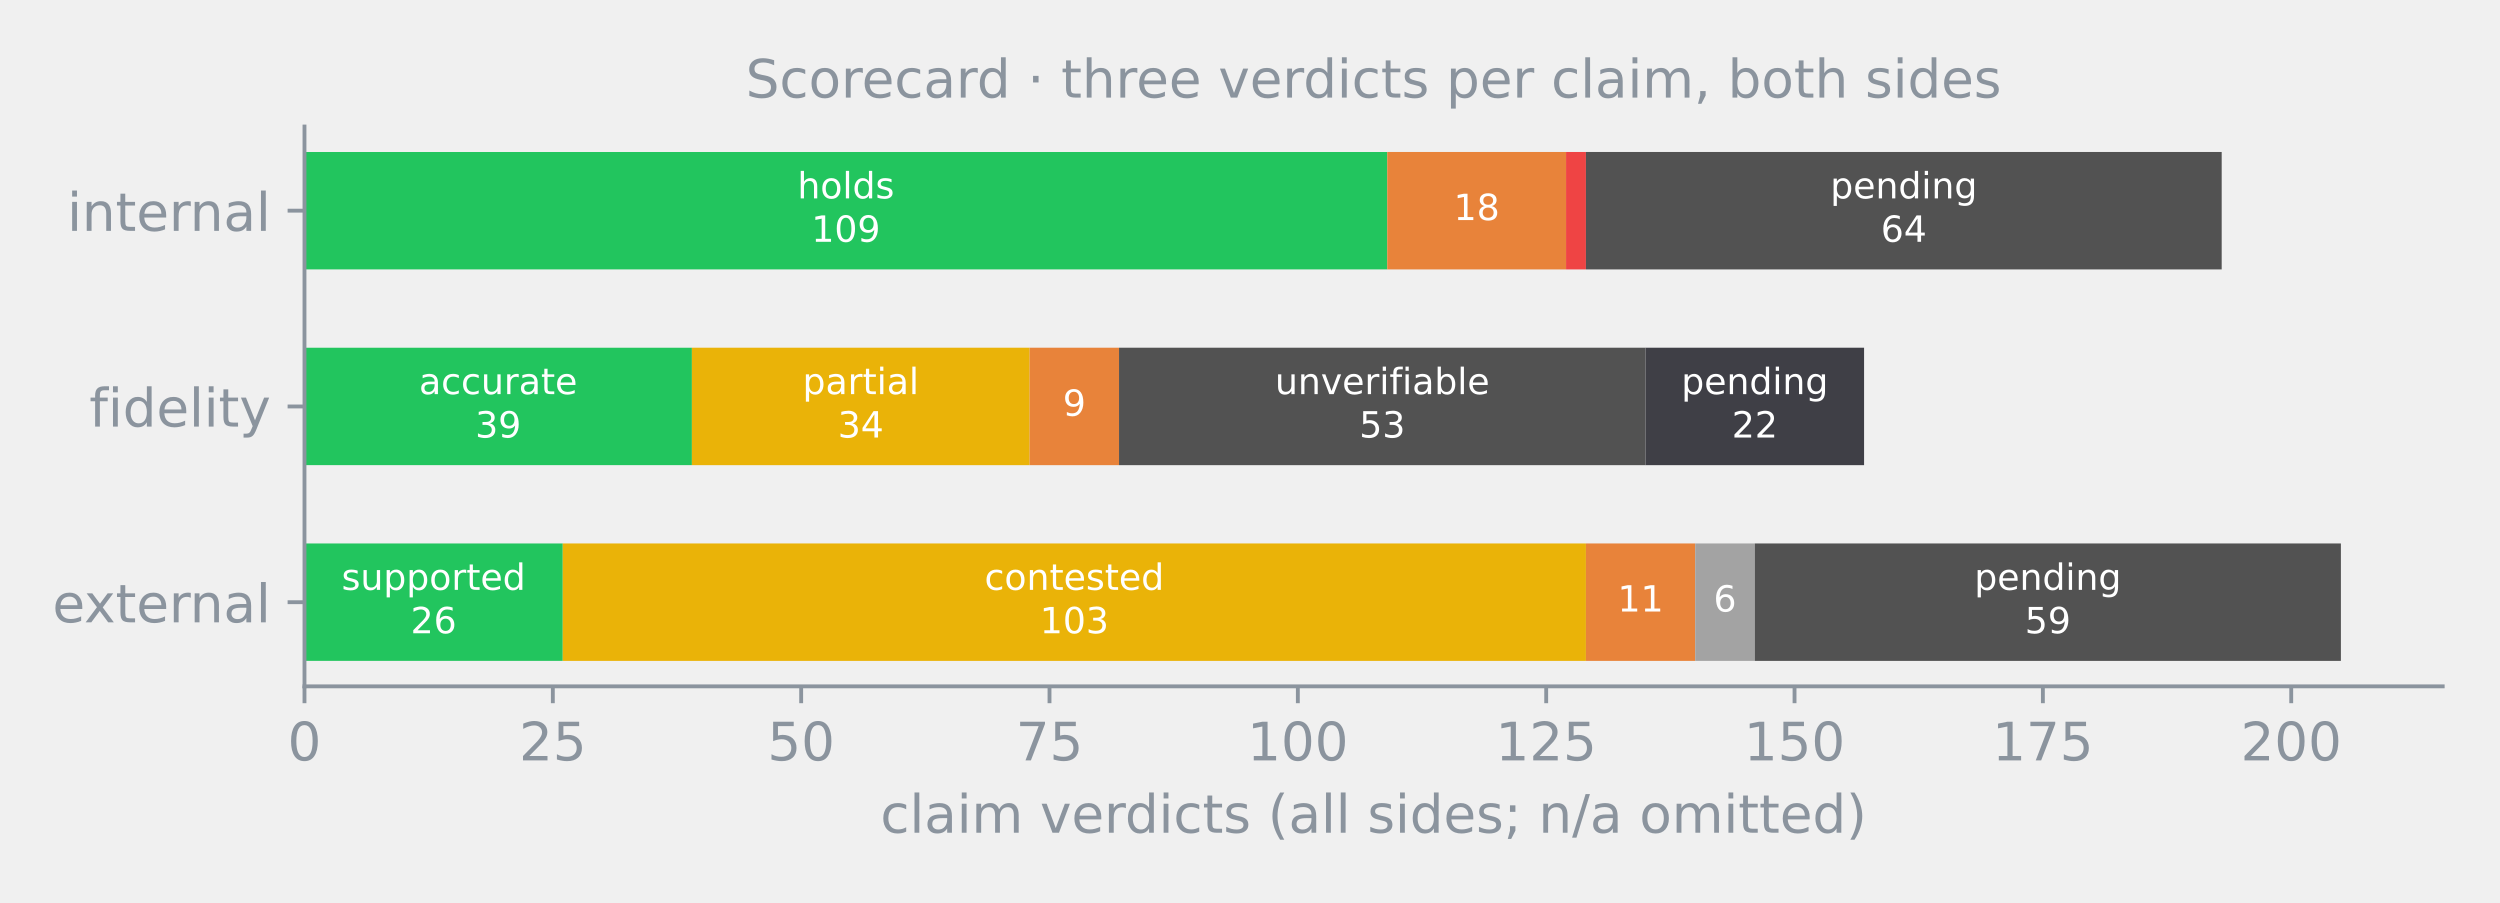
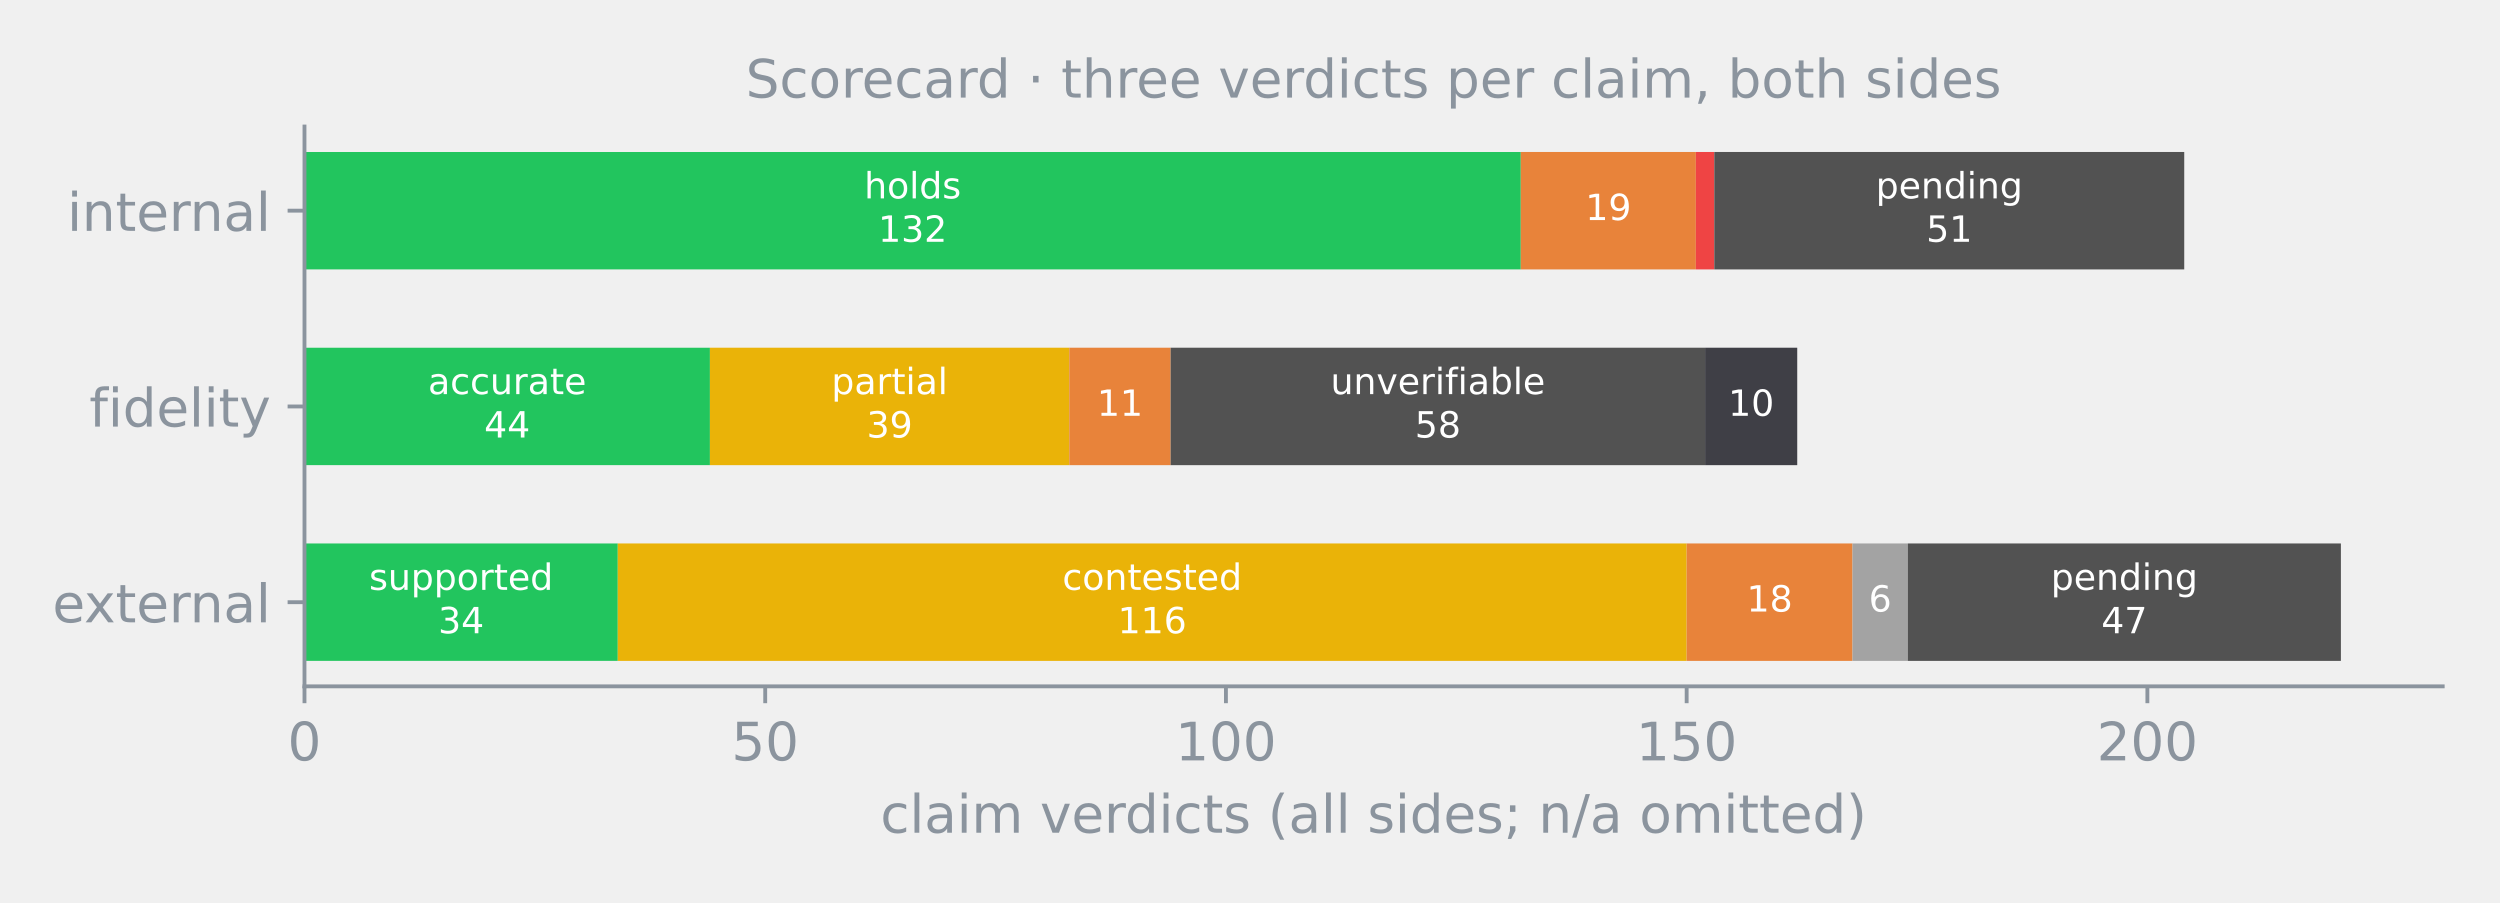
<svg xmlns="http://www.w3.org/2000/svg" xmlns:xlink="http://www.w3.org/1999/xlink" width="518.4pt" height="187.2pt" viewBox="0 0 518.4 187.2" version="1.1">
  <defs>
    <style type="text/css">*{stroke-linejoin: round; stroke-linecap: butt}</style>
  </defs>
  <g id="figure_1">
    <g id="patch_1">
      <path d="M 0 187.2  L 518.4 187.2  L 518.4 0  L 0 0  L 0 187.2  z " style="fill: none" />
    </g>
    <g id="axes_1">
      <g id="patch_2">
        <path d="M 63.138 142.32  L 506.52 142.32  L 506.52 26.237  L 63.138 26.237  L 63.138 142.32  z " style="fill: none" />
      </g>
      <g id="patch_3">
-         <path d="M 63.138 31.514  L 287.661 31.514  L 287.661 55.867  L 63.138 55.867  z " clip-path="url(#pb0940d01c2)" style="fill: #22c55e" />
+         <path d="M 63.138 31.514  L 315.352 31.514  L 315.352 55.867  L 63.138 55.867  z " clip-path="url(#p57f4e8656c)" style="fill: #22c55e" />
      </g>
      <g id="patch_4">
-         <path d="M 287.661 31.514  L 324.738 31.514  L 324.738 55.867  L 287.661 55.867  z " clip-path="url(#pb0940d01c2)" style="fill: #e8833a" />
+         <path d="M 315.352 31.514  L 351.656 31.514  L 351.656 55.867  L 315.352 55.867  z " clip-path="url(#p57f4e8656c)" style="fill: #e8833a" />
      </g>
      <g id="patch_5">
-         <path d="M 324.738 31.514  L 328.858 31.514  L 328.858 55.867  L 324.738 55.867  z " clip-path="url(#pb0940d01c2)" style="fill: #ef4444" />
+         <path d="M 351.656 31.514  L 355.478 31.514  L 355.478 55.867  L 351.656 55.867  z " clip-path="url(#p57f4e8656c)" style="fill: #ef4444" />
      </g>
      <g id="patch_6">
-         <path d="M 328.858 31.514  L 460.688 31.514  L 460.688 55.867  L 328.858 55.867  z " clip-path="url(#pb0940d01c2)" style="fill: #525252" />
+         <path d="M 355.478 31.514  L 452.924 31.514  L 452.924 55.867  L 355.478 55.867  z " clip-path="url(#p57f4e8656c)" style="fill: #525252" />
      </g>
      <g id="patch_7">
-         <path d="M 63.138 72.102  L 143.472 72.102  L 143.472 96.455  L 63.138 96.455  z " clip-path="url(#pb0940d01c2)" style="fill: #22c55e" />
+         <path d="M 63.138 72.102  L 147.209 72.102  L 147.209 96.455  L 63.138 96.455  z " clip-path="url(#p57f4e8656c)" style="fill: #22c55e" />
      </g>
      <g id="patch_8">
-         <path d="M 143.472 72.102  L 213.506 72.102  L 213.506 96.455  L 143.472 96.455  z " clip-path="url(#pb0940d01c2)" style="fill: #eab308" />
+         <path d="M 147.209 72.102  L 221.727 72.102  L 221.727 96.455  L 147.209 96.455  z " clip-path="url(#p57f4e8656c)" style="fill: #eab308" />
      </g>
      <g id="patch_9">
-         <path d="M 213.506 72.102  L 232.045 72.102  L 232.045 96.455  L 213.506 96.455  z " clip-path="url(#pb0940d01c2)" style="fill: #e8833a" />
+         <path d="M 221.727 72.102  L 242.745 72.102  L 242.745 96.455  L 221.727 96.455  z " clip-path="url(#p57f4e8656c)" style="fill: #e8833a" />
      </g>
      <g id="patch_10">
-         <path d="M 232.045 72.102  L 341.217 72.102  L 341.217 96.455  L 232.045 96.455  z " clip-path="url(#pb0940d01c2)" style="fill: #525252" />
+         <path d="M 242.745 72.102  L 353.567 72.102  L 353.567 96.455  L 242.745 96.455  z " clip-path="url(#p57f4e8656c)" style="fill: #525252" />
      </g>
      <g id="patch_11">
-         <path d="M 341.217 72.102  L 386.534 72.102  L 386.534 96.455  L 341.217 96.455  z " clip-path="url(#pb0940d01c2)" style="fill: #3f3f46" />
+         <path d="M 353.567 72.102  L 372.674 72.102  L 372.674 96.455  L 353.567 96.455  z " clip-path="url(#p57f4e8656c)" style="fill: #3f3f46" />
      </g>
      <g id="patch_12">
-         <path d="M 63.138 112.691  L 116.694 112.691  L 116.694 137.044  L 63.138 137.044  z " clip-path="url(#pb0940d01c2)" style="fill: #22c55e" />
+         <path d="M 63.138 112.691  L 128.102 112.691  L 128.102 137.044  L 63.138 137.044  z " clip-path="url(#p57f4e8656c)" style="fill: #22c55e" />
      </g>
      <g id="patch_13">
-         <path d="M 116.694 112.691  L 328.858 112.691  L 328.858 137.044  L 116.694 137.044  z " clip-path="url(#pb0940d01c2)" style="fill: #eab308" />
+         <path d="M 128.102 112.691  L 349.745 112.691  L 349.745 137.044  L 128.102 137.044  z " clip-path="url(#p57f4e8656c)" style="fill: #eab308" />
      </g>
      <g id="patch_14">
-         <path d="M 328.858 112.691  L 351.516 112.691  L 351.516 137.044  L 328.858 137.044  z " clip-path="url(#pb0940d01c2)" style="fill: #e8833a" />
+         <path d="M 349.745 112.691  L 384.138 112.691  L 384.138 137.044  L 349.745 137.044  z " clip-path="url(#p57f4e8656c)" style="fill: #e8833a" />
      </g>
      <g id="patch_15">
-         <path d="M 351.516 112.691  L 363.875 112.691  L 363.875 137.044  L 351.516 137.044  z " clip-path="url(#pb0940d01c2)" style="fill: #a3a3a3" />
+         <path d="M 384.138 112.691  L 395.603 112.691  L 395.603 137.044  L 384.138 137.044  z " clip-path="url(#p57f4e8656c)" style="fill: #a3a3a3" />
      </g>
      <g id="patch_16">
-         <path d="M 363.875 112.691  L 485.407 112.691  L 485.407 137.044  L 363.875 137.044  z " clip-path="url(#pb0940d01c2)" style="fill: #525252" />
+         <path d="M 395.603 112.691  L 485.407 112.691  L 485.407 137.044  L 395.603 137.044  z " clip-path="url(#p57f4e8656c)" style="fill: #525252" />
      </g>
      <g id="matplotlib.axis_1">
        <g id="xtick_1">
          <g id="line2d_1">
            <defs>
-               <path id="m806bd4abc5" d="M 0 0  L 0 3.5  " style="stroke: #8b949e; stroke-width: 0.8" />
+               <path id="m17639d482d" d="M 0 0  L 0 3.5  " style="stroke: #8b949e; stroke-width: 0.8" />
            </defs>
            <g>
-               <use xlink:href="#m806bd4abc5" x="63.138" y="142.32" style="fill: #8b949e; stroke: #8b949e; stroke-width: 0.8" />
+               <use xlink:href="#m17639d482d" x="63.138" y="142.32" style="fill: #8b949e; stroke: #8b949e; stroke-width: 0.8" />
            </g>
          </g>
          <g id="text_1">
            <text style="font-size: 11px; font-family: 'DejaVu Sans'; text-anchor: middle; fill: #8b949e" x="63.138" y="157.677" transform="rotate(-0 63.1375 157.6774)">0</text>
          </g>
        </g>
        <g id="xtick_2">
          <g id="line2d_2">
            <g>
-               <use xlink:href="#m806bd4abc5" x="114.634" y="142.32" style="fill: #8b949e; stroke: #8b949e; stroke-width: 0.8" />
+               <use xlink:href="#m17639d482d" x="158.673" y="142.32" style="fill: #8b949e; stroke: #8b949e; stroke-width: 0.8" />
            </g>
          </g>
          <g id="text_2">
-             <text style="font-size: 11px; font-family: 'DejaVu Sans'; text-anchor: middle; fill: #8b949e" x="114.634" y="157.677" transform="rotate(-0 114.6337 157.6774)">25</text>
+             <text style="font-size: 11px; font-family: 'DejaVu Sans'; text-anchor: middle; fill: #8b949e" x="158.673" y="157.677" transform="rotate(-0 158.6735 157.6774)">50</text>
          </g>
        </g>
        <g id="xtick_3">
          <g id="line2d_3">
            <g>
-               <use xlink:href="#m806bd4abc5" x="166.13" y="142.32" style="fill: #8b949e; stroke: #8b949e; stroke-width: 0.8" />
+               <use xlink:href="#m17639d482d" x="254.209" y="142.32" style="fill: #8b949e; stroke: #8b949e; stroke-width: 0.8" />
            </g>
          </g>
          <g id="text_3">
-             <text style="font-size: 11px; font-family: 'DejaVu Sans'; text-anchor: middle; fill: #8b949e" x="166.13" y="157.677" transform="rotate(-0 166.13 157.6774)">50</text>
+             <text style="font-size: 11px; font-family: 'DejaVu Sans'; text-anchor: middle; fill: #8b949e" x="254.209" y="157.677" transform="rotate(-0 254.2095 157.6774)">100</text>
          </g>
        </g>
        <g id="xtick_4">
          <g id="line2d_4">
            <g>
-               <use xlink:href="#m806bd4abc5" x="217.626" y="142.32" style="fill: #8b949e; stroke: #8b949e; stroke-width: 0.8" />
+               <use xlink:href="#m17639d482d" x="349.745" y="142.32" style="fill: #8b949e; stroke: #8b949e; stroke-width: 0.8" />
            </g>
          </g>
          <g id="text_4">
-             <text style="font-size: 11px; font-family: 'DejaVu Sans'; text-anchor: middle; fill: #8b949e" x="217.626" y="157.677" transform="rotate(-0 217.6262 157.6774)">75</text>
+             <text style="font-size: 11px; font-family: 'DejaVu Sans'; text-anchor: middle; fill: #8b949e" x="349.745" y="157.677" transform="rotate(-0 349.7455 157.6774)">150</text>
          </g>
        </g>
        <g id="xtick_5">
          <g id="line2d_5">
            <g>
-               <use xlink:href="#m806bd4abc5" x="269.122" y="142.32" style="fill: #8b949e; stroke: #8b949e; stroke-width: 0.8" />
+               <use xlink:href="#m17639d482d" x="445.281" y="142.32" style="fill: #8b949e; stroke: #8b949e; stroke-width: 0.8" />
            </g>
          </g>
          <g id="text_5">
-             <text style="font-size: 11px; font-family: 'DejaVu Sans'; text-anchor: middle; fill: #8b949e" x="269.122" y="157.677" transform="rotate(-0 269.1224 157.6774)">100</text>
-           </g>
-         </g>
-         <g id="xtick_6">
-           <g id="line2d_6">
-             <g>
-               <use xlink:href="#m806bd4abc5" x="320.619" y="142.32" style="fill: #8b949e; stroke: #8b949e; stroke-width: 0.8" />
-             </g>
-           </g>
-           <g id="text_6">
-             <text style="font-size: 11px; font-family: 'DejaVu Sans'; text-anchor: middle; fill: #8b949e" x="320.619" y="157.677" transform="rotate(-0 320.6186 157.6774)">125</text>
-           </g>
-         </g>
-         <g id="xtick_7">
-           <g id="line2d_7">
-             <g>
-               <use xlink:href="#m806bd4abc5" x="372.115" y="142.32" style="fill: #8b949e; stroke: #8b949e; stroke-width: 0.8" />
-             </g>
-           </g>
-           <g id="text_7">
-             <text style="font-size: 11px; font-family: 'DejaVu Sans'; text-anchor: middle; fill: #8b949e" x="372.115" y="157.677" transform="rotate(-0 372.1149 157.6774)">150</text>
-           </g>
-         </g>
-         <g id="xtick_8">
-           <g id="line2d_8">
-             <g>
-               <use xlink:href="#m806bd4abc5" x="423.611" y="142.32" style="fill: #8b949e; stroke: #8b949e; stroke-width: 0.8" />
-             </g>
-           </g>
-           <g id="text_8">
-             <text style="font-size: 11px; font-family: 'DejaVu Sans'; text-anchor: middle; fill: #8b949e" x="423.611" y="157.677" transform="rotate(-0 423.6111 157.6774)">175</text>
-           </g>
-         </g>
-         <g id="xtick_9">
-           <g id="line2d_9">
-             <g>
-               <use xlink:href="#m806bd4abc5" x="475.107" y="142.32" style="fill: #8b949e; stroke: #8b949e; stroke-width: 0.8" />
-             </g>
-           </g>
-           <g id="text_9">
-             <text style="font-size: 11px; font-family: 'DejaVu Sans'; text-anchor: middle; fill: #8b949e" x="475.107" y="157.677" transform="rotate(-0 475.1073 157.6774)">200</text>
-           </g>
-         </g>
-         <g id="text_10">
+             <text style="font-size: 11px; font-family: 'DejaVu Sans'; text-anchor: middle; fill: #8b949e" x="445.281" y="157.677" transform="rotate(-0 445.2814 157.6774)">200</text>
+           </g>
+         </g>
+         <g id="text_6">
          <text style="font-size: 11px; font-family: 'DejaVu Sans'; text-anchor: middle; fill: #8b949e" x="284.829" y="172.678" transform="rotate(-0 284.8288 172.6783)">claim verdicts (all sides; n/a omitted)</text>
        </g>
      </g>
      <g id="matplotlib.axis_2">
        <g id="ytick_1">
-           <g id="line2d_10">
+           <g id="line2d_6">
            <defs>
-               <path id="m767bbf481a" d="M 0 0  L -3.5 0  " style="stroke: #8b949e; stroke-width: 0.8" />
+               <path id="me5b5700ca9" d="M 0 0  L -3.5 0  " style="stroke: #8b949e; stroke-width: 0.8" />
            </defs>
            <g>
-               <use xlink:href="#m767bbf481a" x="63.138" y="43.69" style="fill: #8b949e; stroke: #8b949e; stroke-width: 0.8" />
-             </g>
-           </g>
-           <g id="text_11">
+               <use xlink:href="#me5b5700ca9" x="63.138" y="43.69" style="fill: #8b949e; stroke: #8b949e; stroke-width: 0.8" />
+             </g>
+           </g>
+           <g id="text_7">
            <text style="font-size: 11px; font-family: 'DejaVu Sans'; text-anchor: end; fill: #8b949e" x="56.138" y="47.87" transform="rotate(-0 56.1375 47.86954)">internal</text>
          </g>
        </g>
        <g id="ytick_2">
-           <g id="line2d_11">
-             <g>
-               <use xlink:href="#m767bbf481a" x="63.138" y="84.279" style="fill: #8b949e; stroke: #8b949e; stroke-width: 0.8" />
-             </g>
-           </g>
-           <g id="text_12">
+           <g id="line2d_7">
+             <g>
+               <use xlink:href="#me5b5700ca9" x="63.138" y="84.279" style="fill: #8b949e; stroke: #8b949e; stroke-width: 0.8" />
+             </g>
+           </g>
+           <g id="text_8">
            <text style="font-size: 11px; font-family: 'DejaVu Sans'; text-anchor: end; fill: #8b949e" x="56.138" y="88.458" transform="rotate(-0 56.1375 88.45785)">fidelity</text>
          </g>
        </g>
        <g id="ytick_3">
-           <g id="line2d_12">
-             <g>
-               <use xlink:href="#m767bbf481a" x="63.138" y="124.867" style="fill: #8b949e; stroke: #8b949e; stroke-width: 0.8" />
-             </g>
-           </g>
-           <g id="text_13">
+           <g id="line2d_8">
+             <g>
+               <use xlink:href="#me5b5700ca9" x="63.138" y="124.867" style="fill: #8b949e; stroke: #8b949e; stroke-width: 0.8" />
+             </g>
+           </g>
+           <g id="text_9">
            <text style="font-size: 11px; font-family: 'DejaVu Sans'; text-anchor: end; fill: #8b949e" x="56.138" y="129.046" transform="rotate(-0 56.1375 129.0462)">external</text>
          </g>
        </g>
      </g>
      <g id="patch_17">
        <path d="M 63.138 142.32  L 63.138 26.237  " style="fill: none; stroke: #8b949e; stroke-width: 0.8; stroke-linejoin: miter; stroke-linecap: square" />
      </g>
      <g id="patch_18">
        <path d="M 63.138 142.32  L 506.52 142.32  " style="fill: none; stroke: #8b949e; stroke-width: 0.8; stroke-linejoin: miter; stroke-linecap: square" />
      </g>
+       <g id="text_10">
+         <text style="font-size: 7.5px; font-family: 'DejaVu Sans'; fill: #ffffff" transform="translate(179.1979 41.1382)">holds</text>
+         <text style="font-size: 7.5px; font-family: 'DejaVu Sans'; fill: #ffffff" transform="translate(182.0872 50.13966)">132</text>
+       </g>
+       <g id="text_11">
+         <text style="font-size: 7.5px; font-family: 'DejaVu Sans'; text-anchor: middle; fill: #ffffff" x="333.504" y="45.639" transform="rotate(-0 333.5043 45.63864)">19</text>
+       </g>
+       <g id="text_12">
+         <text style="font-size: 7.5px; font-family: 'DejaVu Sans'; fill: #ffffff" transform="translate(388.9566 41.1382)">pending</text>
+         <text style="font-size: 7.5px; font-family: 'DejaVu Sans'; fill: #ffffff" transform="translate(399.4291 50.13966)">51</text>
+       </g>
+       <g id="text_13">
+         <text style="font-size: 7.5px; font-family: 'DejaVu Sans'; fill: #ffffff" transform="translate(88.75771 81.72622)">accurate</text>
+         <text style="font-size: 7.5px; font-family: 'DejaVu Sans'; fill: #ffffff" transform="translate(100.4015 90.72769)">44</text>
+       </g>
      <g id="text_14">
-         <text style="font-size: 7.5px; font-family: 'DejaVu Sans'; fill: #ffffff" transform="translate(165.3522 41.1382)">holds</text>
-         <text style="font-size: 7.5px; font-family: 'DejaVu Sans'; fill: #ffffff" transform="translate(168.2415 50.13966)">109</text>
+         <text style="font-size: 7.5px; font-family: 'DejaVu Sans'; fill: #ffffff" transform="translate(172.3961 81.72651)">partial</text>
+         <text style="font-size: 7.5px; font-family: 'DejaVu Sans'; fill: #ffffff" transform="translate(179.6963 90.72798)">39</text>
      </g>
      <g id="text_15">
-         <text style="font-size: 7.5px; font-family: 'DejaVu Sans'; text-anchor: middle; fill: #ffffff" x="306.2" y="45.639" transform="rotate(-0 306.1997 45.63864)">18</text>
+         <text style="font-size: 7.5px; font-family: 'DejaVu Sans'; text-anchor: middle; fill: #ffffff" x="232.236" y="86.227" transform="rotate(-0 232.2362 86.22695)">11</text>
      </g>
      <g id="text_16">
-         <text style="font-size: 7.5px; font-family: 'DejaVu Sans'; fill: #ffffff" transform="translate(379.5289 41.1382)">pending</text>
-         <text style="font-size: 7.5px; font-family: 'DejaVu Sans'; fill: #ffffff" transform="translate(390.0013 50.13966)">64</text>
+         <text style="font-size: 7.5px; font-family: 'DejaVu Sans'; fill: #ffffff" transform="translate(275.9027 81.72651)">unverifiable</text>
+         <text style="font-size: 7.5px; font-family: 'DejaVu Sans'; fill: #ffffff" transform="translate(293.3841 90.72798)">58</text>
      </g>
      <g id="text_17">
-         <text style="font-size: 7.5px; font-family: 'DejaVu Sans'; fill: #ffffff" transform="translate(86.88893 81.72622)">accurate</text>
-         <text style="font-size: 7.5px; font-family: 'DejaVu Sans'; fill: #ffffff" transform="translate(98.53268 90.72769)">39</text>
+         <text style="font-size: 7.5px; font-family: 'DejaVu Sans'; text-anchor: middle; fill: #ffffff" x="363.12" y="86.227" transform="rotate(-0 363.1205 86.22695)">10</text>
      </g>
      <g id="text_18">
-         <text style="font-size: 7.5px; font-family: 'DejaVu Sans'; fill: #ffffff" transform="translate(166.417 81.72651)">partial</text>
-         <text style="font-size: 7.5px; font-family: 'DejaVu Sans'; fill: #ffffff" transform="translate(173.7172 90.72798)">34</text>
+         <text style="font-size: 7.5px; font-family: 'DejaVu Sans'; fill: #ffffff" transform="translate(76.53399 122.3148)">supported</text>
+         <text style="font-size: 7.5px; font-family: 'DejaVu Sans'; fill: #ffffff" transform="translate(90.84786 131.3163)">34</text>
      </g>
      <g id="text_19">
-         <text style="font-size: 7.5px; font-family: 'DejaVu Sans'; text-anchor: middle; fill: #ffffff" x="222.776" y="86.227" transform="rotate(-0 222.7758 86.22695)">9</text>
+         <text style="font-size: 7.5px; font-family: 'DejaVu Sans'; fill: #ffffff" transform="translate(220.3014 122.3148)">contested</text>
+         <text style="font-size: 7.5px; font-family: 'DejaVu Sans'; fill: #ffffff" transform="translate(231.7659 131.3163)">116</text>
      </g>
      <g id="text_20">
-         <text style="font-size: 7.5px; font-family: 'DejaVu Sans'; fill: #ffffff" transform="translate(264.3778 81.72651)">unverifiable</text>
-         <text style="font-size: 7.5px; font-family: 'DejaVu Sans'; fill: #ffffff" transform="translate(281.8592 90.72798)">53</text>
+         <text style="font-size: 7.5px; font-family: 'DejaVu Sans'; text-anchor: middle; fill: #ffffff" x="366.942" y="126.815" transform="rotate(-0 366.9419 126.8153)">18</text>
      </g>
      <g id="text_21">
-         <text style="font-size: 7.5px; font-family: 'DejaVu Sans'; fill: #ffffff" transform="translate(348.6311 81.72651)">pending</text>
-         <text style="font-size: 7.5px; font-family: 'DejaVu Sans'; fill: #ffffff" transform="translate(359.1036 90.72798)">22</text>
+         <text style="font-size: 7.5px; font-family: 'DejaVu Sans'; text-anchor: middle; fill: #ffffff" x="389.871" y="126.815" transform="rotate(-0 389.8706 126.8153)">6</text>
      </g>
      <g id="text_22">
-         <text style="font-size: 7.5px; font-family: 'DejaVu Sans'; fill: #ffffff" transform="translate(70.8298 122.3148)">supported</text>
-         <text style="font-size: 7.5px; font-family: 'DejaVu Sans'; fill: #ffffff" transform="translate(85.14366 131.3163)">26</text>
+         <text style="font-size: 7.5px; font-family: 'DejaVu Sans'; fill: #ffffff" transform="translate(425.2603 122.3148)">pending</text>
+         <text style="font-size: 7.5px; font-family: 'DejaVu Sans'; fill: #ffffff" transform="translate(435.7328 131.3163)">47</text>
      </g>
      <g id="text_23">
-         <text style="font-size: 7.5px; font-family: 'DejaVu Sans'; fill: #ffffff" transform="translate(204.1535 122.3148)">contested</text>
-         <text style="font-size: 7.5px; font-family: 'DejaVu Sans'; fill: #ffffff" transform="translate(215.618 131.3163)">103</text>
-       </g>
-       <g id="text_24">
-         <text style="font-size: 7.5px; font-family: 'DejaVu Sans'; text-anchor: middle; fill: #ffffff" x="340.187" y="126.815" transform="rotate(-0 340.1872 126.8153)">11</text>
-       </g>
-       <g id="text_25">
-         <text style="font-size: 7.5px; font-family: 'DejaVu Sans'; text-anchor: middle; fill: #ffffff" x="357.696" y="126.815" transform="rotate(-0 357.6959 126.8153)">6</text>
-       </g>
-       <g id="text_26">
-         <text style="font-size: 7.5px; font-family: 'DejaVu Sans'; fill: #ffffff" transform="translate(409.3967 122.3148)">pending</text>
-         <text style="font-size: 7.5px; font-family: 'DejaVu Sans'; fill: #ffffff" transform="translate(419.8691 131.3163)">59</text>
-       </g>
-       <g id="text_27">
        <text style="font-size: 11px; font-family: 'DejaVu Sans'; text-anchor: middle; fill: #8b949e" x="284.829" y="20.237" transform="rotate(-0 284.8288 20.23742)">Scorecard · three verdicts per claim, both sides</text>
      </g>
    </g>
  </g>
  <defs>
-     <clipPath id="pb0940d01c2">
+     <clipPath id="p57f4e8656c">
      <rect x="63.138" y="26.237" width="443.382" height="116.083" />
    </clipPath>
  </defs>
</svg>
